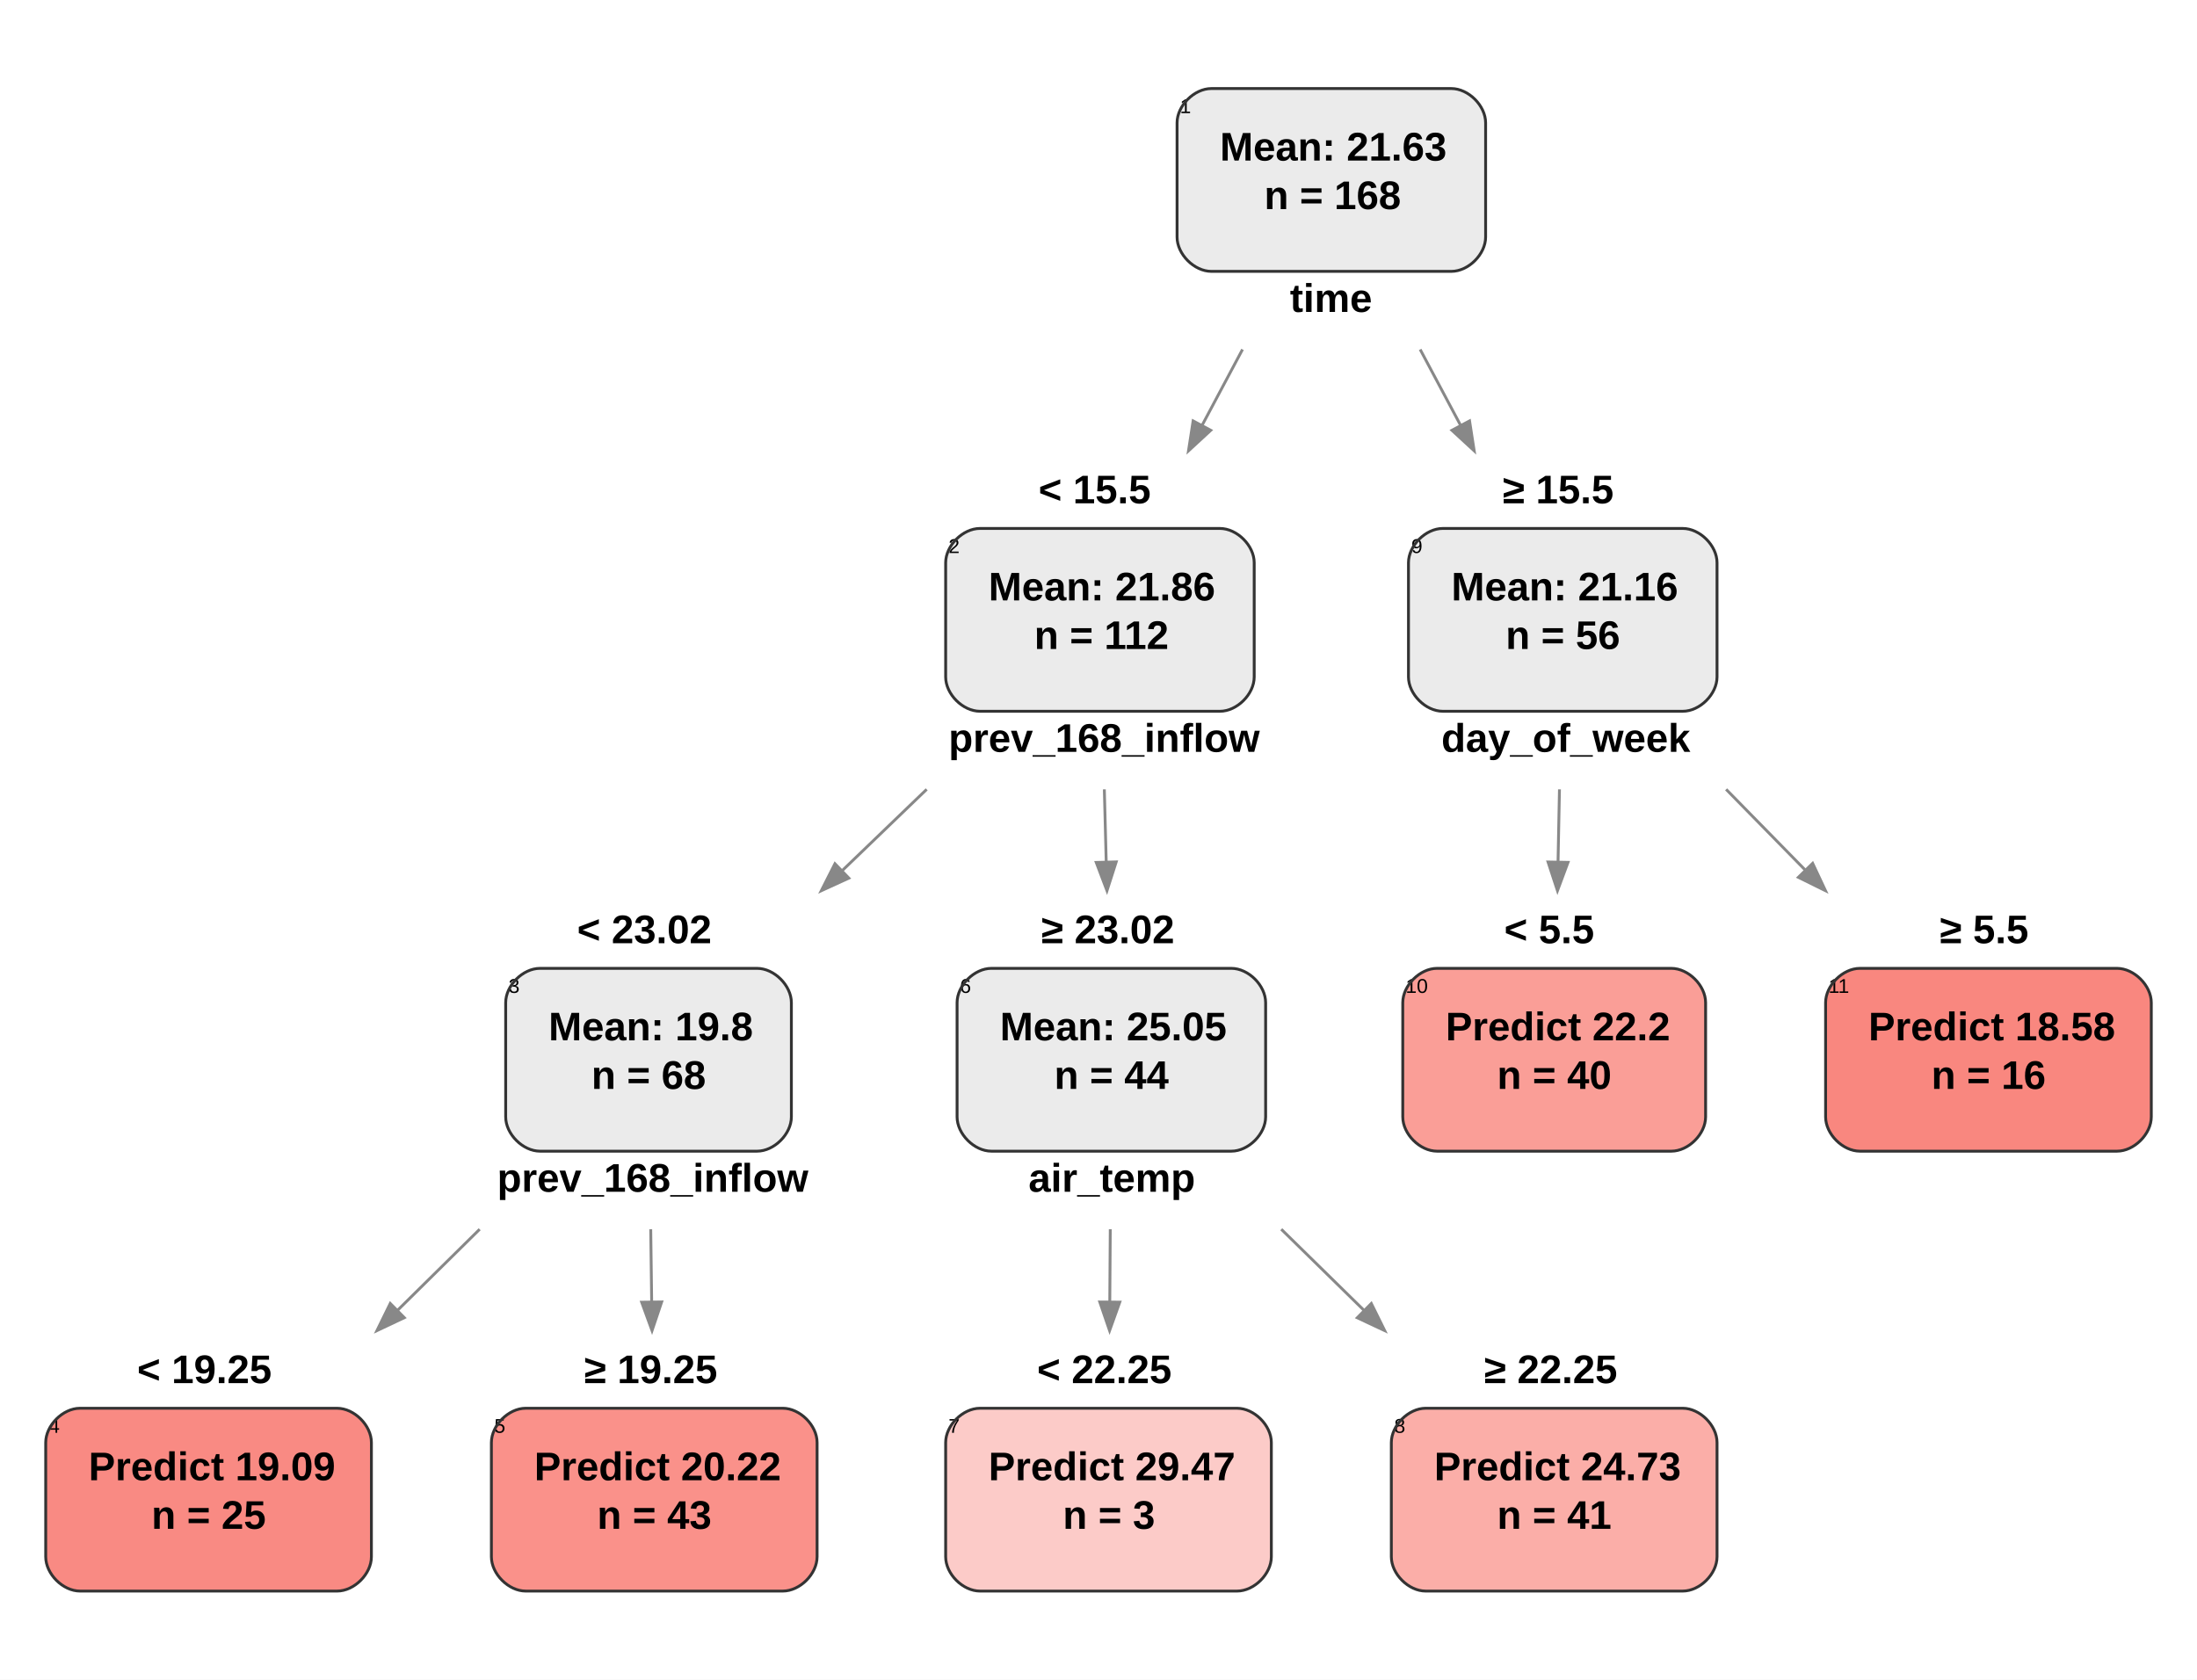
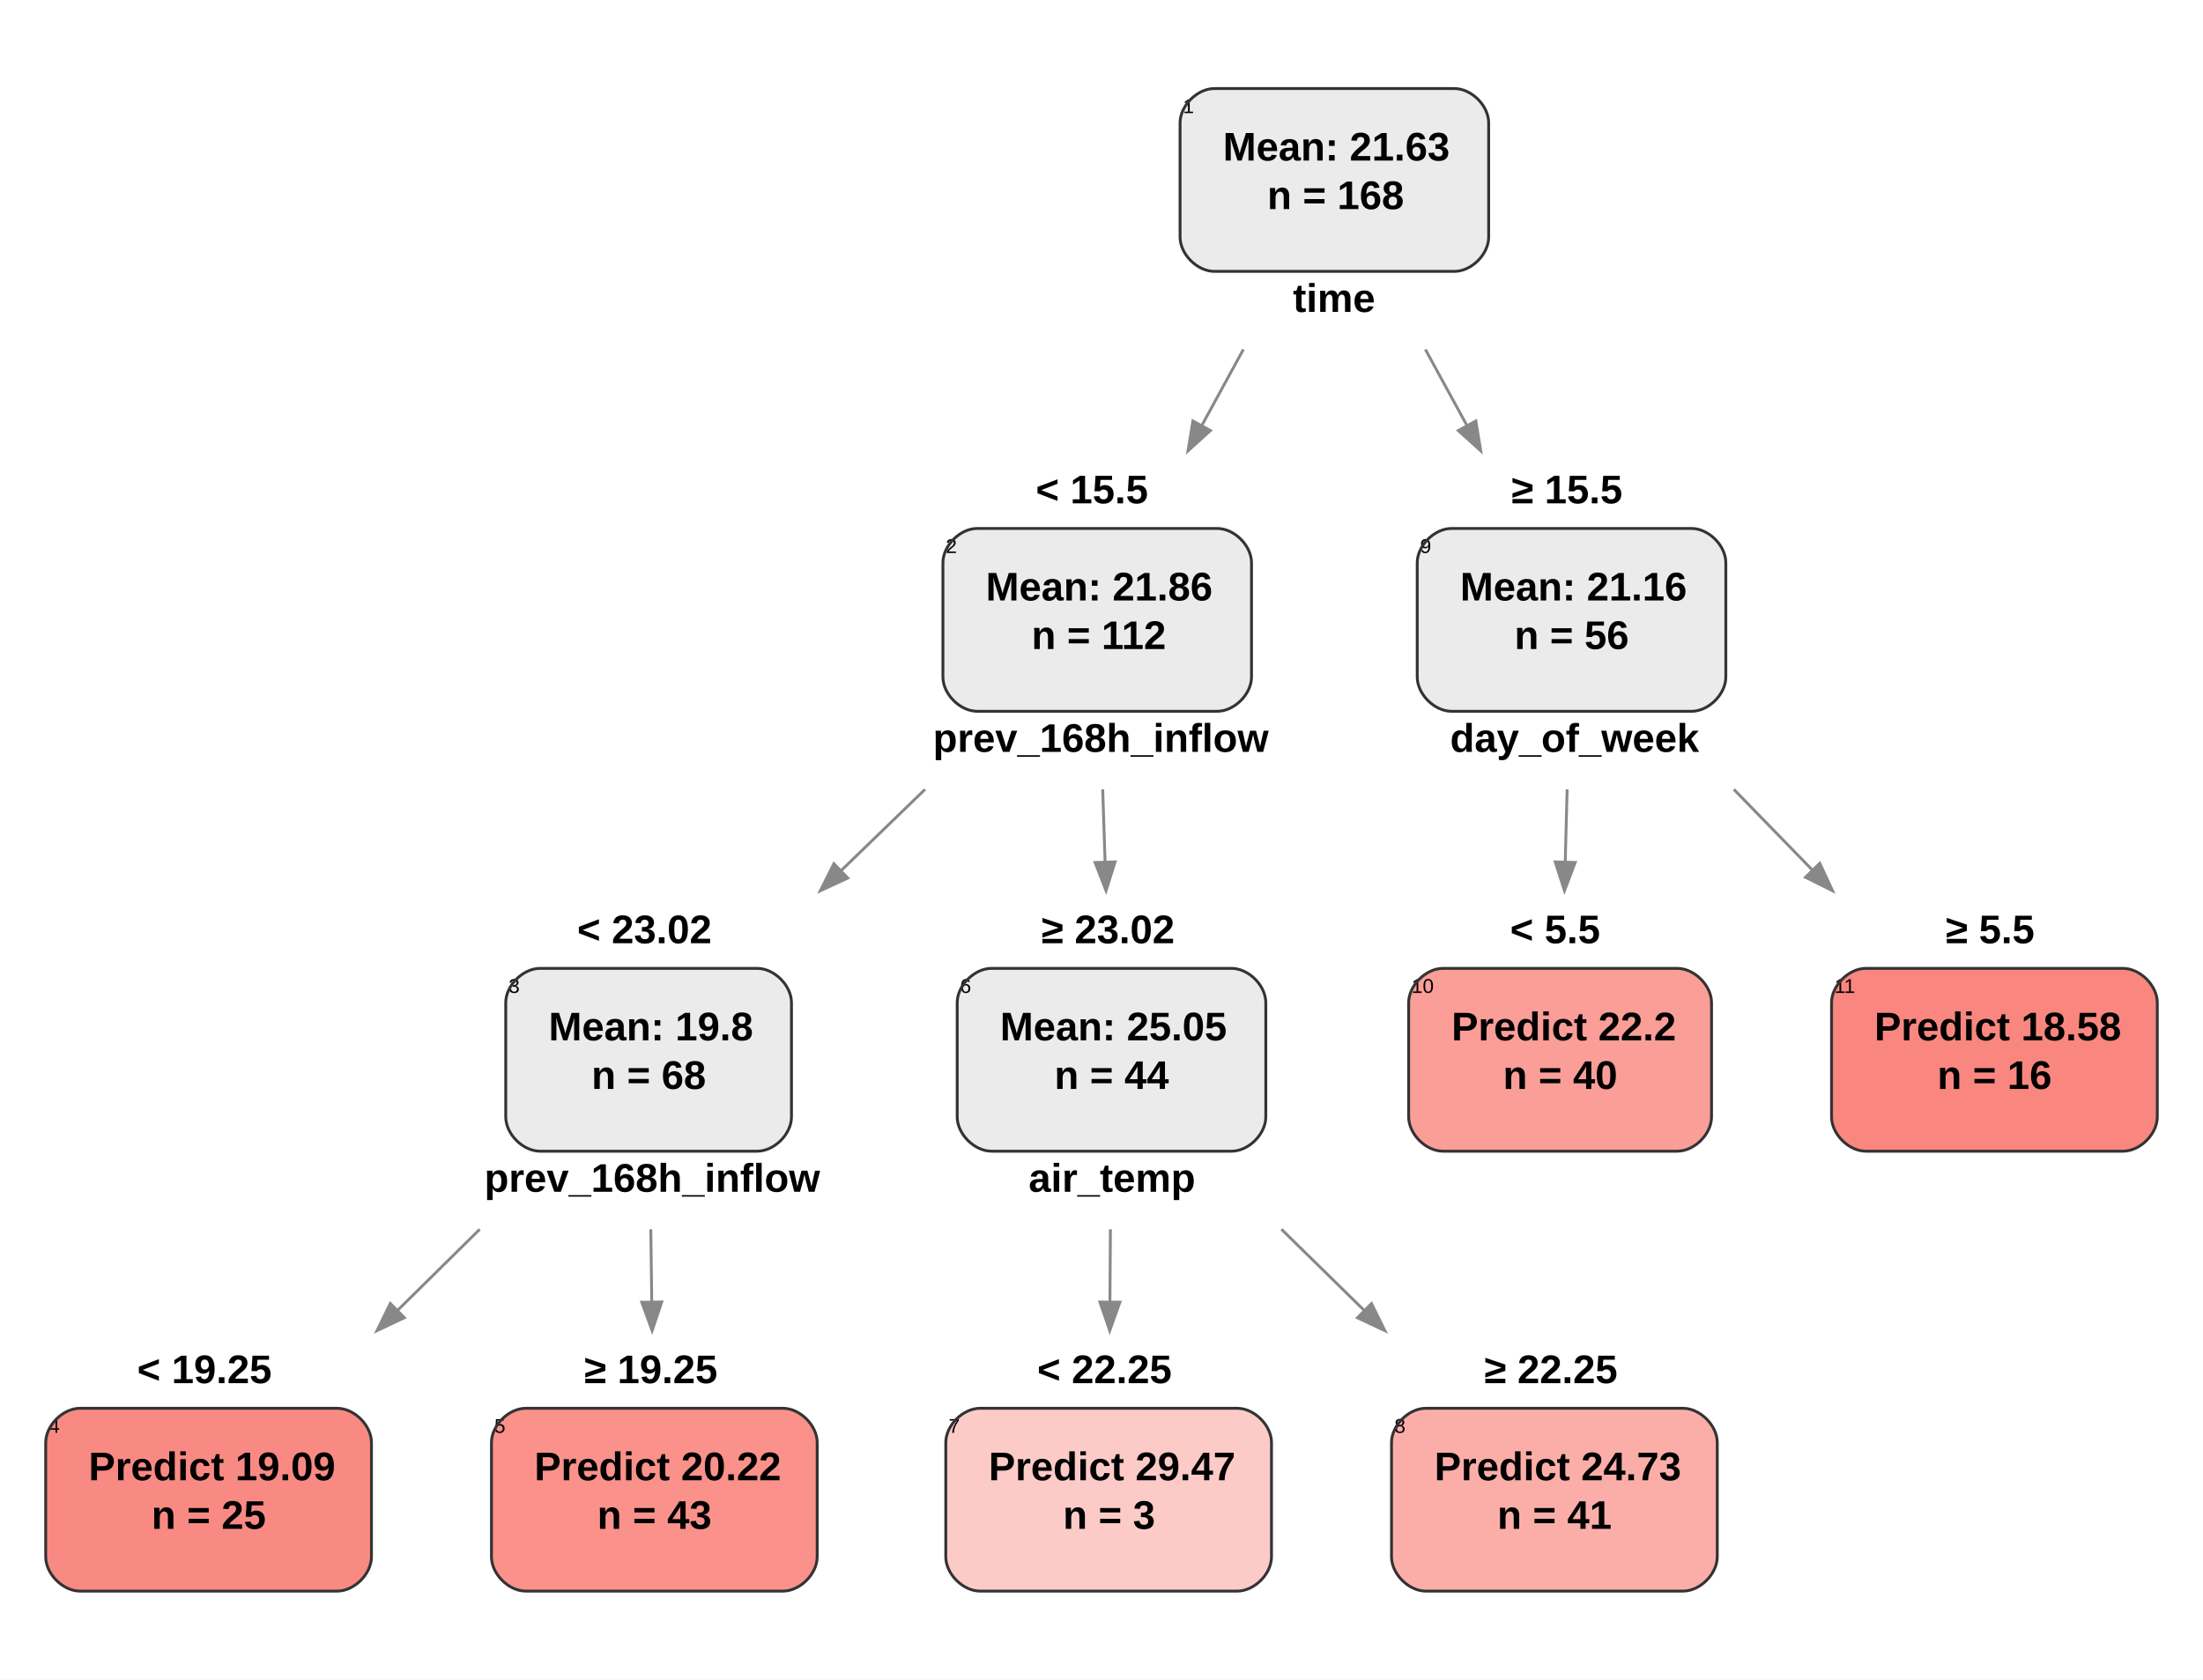
- <svg xmlns="http://www.w3.org/2000/svg" width="769pt" height="588pt" viewBox="0.00 0.00 769.00 588.00">
+ <svg xmlns="http://www.w3.org/2000/svg" width="771pt" height="588pt" viewBox="0.00 0.00 771.00 588.00">
  <g id="graph0" class="graph" transform="scale(1 1) rotate(0) translate(4 584)">
-     <polygon fill="white" stroke="transparent" points="-4,4 -4,-584 765,-584 765,4 -4,4" />
+     <polygon fill="white" stroke="transparent" points="-4,4 -4,-584 767,-584 767,4 -4,4" />
    <g id="node1" class="node">
-       <text text-anchor="start" x="460" y="-561.8" font-family="Arial" font-weight="bold" font-size="14.00"> </text>
-       <path fill="#ebebeb" stroke="transparent" d="M420,-489C420,-489 504,-489 504,-489 510,-489 516,-495 516,-501 516,-501 516,-541 516,-541 516,-547 510,-553 504,-553 504,-553 420,-553 420,-553 414,-553 408,-547 408,-541 408,-541 408,-501 408,-501 408,-495 414,-489 420,-489" />
-       <text text-anchor="start" x="409" y="-550.4" font-family="Arial" font-size="2.00"> </text>
-       <text text-anchor="start" x="409" y="-544.4" font-family="Arial" font-size="7.00">  1</text>
-       <text text-anchor="start" x="423" y="-527.8" font-family="Arial" font-weight="bold" font-size="14.00">Mean: 21.63</text>
-       <text text-anchor="start" x="438.5" y="-510.8" font-family="Arial" font-weight="bold" font-size="14.00">n = 168</text>
-       <text text-anchor="start" x="460.5" y="-492.8" font-family="Arial" font-size="9.00"> </text>
-       <path fill="none" stroke="#333333" d="M420,-489C420,-489 504,-489 504,-489 510,-489 516,-495 516,-501 516,-501 516,-541 516,-541 516,-547 510,-553 504,-553 504,-553 420,-553 420,-553 414,-553 408,-547 408,-541 408,-541 408,-501 408,-501 408,-495 414,-489 420,-489" />
-       <text text-anchor="start" x="447.5" y="-474.8" font-family="Arial" font-weight="bold" font-size="14.00">time</text>
+       <text text-anchor="start" x="461" y="-561.8" font-family="Arial" font-weight="bold" font-size="14.00"> </text>
+       <path fill="#ebebeb" stroke="transparent" d="M421,-489C421,-489 505,-489 505,-489 511,-489 517,-495 517,-501 517,-501 517,-541 517,-541 517,-547 511,-553 505,-553 505,-553 421,-553 421,-553 415,-553 409,-547 409,-541 409,-541 409,-501 409,-501 409,-495 415,-489 421,-489" />
+       <text text-anchor="start" x="410" y="-550.4" font-family="Arial" font-size="2.00"> </text>
+       <text text-anchor="start" x="410" y="-544.4" font-family="Arial" font-size="7.00">  1</text>
+       <text text-anchor="start" x="424" y="-527.8" font-family="Arial" font-weight="bold" font-size="14.00">Mean: 21.63</text>
+       <text text-anchor="start" x="439.5" y="-510.8" font-family="Arial" font-weight="bold" font-size="14.00">n = 168</text>
+       <text text-anchor="start" x="461.5" y="-492.8" font-family="Arial" font-size="9.00"> </text>
+       <path fill="none" stroke="#333333" d="M421,-489C421,-489 505,-489 505,-489 511,-489 517,-495 517,-501 517,-501 517,-541 517,-541 517,-547 511,-553 505,-553 505,-553 421,-553 421,-553 415,-553 409,-547 409,-541 409,-541 409,-501 409,-501 409,-495 415,-489 421,-489" />
+       <text text-anchor="start" x="448.5" y="-474.8" font-family="Arial" font-weight="bold" font-size="14.00">time</text>
    </g>
    <g id="node2" class="node">
-       <text text-anchor="start" x="359.5" y="-407.8" font-family="Arial" font-weight="bold" font-size="14.00"> &lt; 15.5</text>
-       <text text-anchor="start" x="313" y="-363.3" font-family="Arial" font-size="14.00">   </text>
-       <path fill="#ebebeb" stroke="transparent" d="M339,-335C339,-335 423,-335 423,-335 429,-335 435,-341 435,-347 435,-347 435,-387 435,-387 435,-393 429,-399 423,-399 423,-399 339,-399 339,-399 333,-399 327,-393 327,-387 327,-387 327,-347 327,-347 327,-341 333,-335 339,-335" />
-       <text text-anchor="start" x="328" y="-396.4" font-family="Arial" font-size="2.00"> </text>
-       <text text-anchor="start" x="328" y="-390.4" font-family="Arial" font-size="7.00">  2</text>
-       <text text-anchor="start" x="342" y="-373.8" font-family="Arial" font-weight="bold" font-size="14.00">Mean: 21.86</text>
-       <text text-anchor="start" x="358" y="-356.8" font-family="Arial" font-weight="bold" font-size="14.00">n = 112</text>
-       <text text-anchor="start" x="379.5" y="-338.8" font-family="Arial" font-size="9.00"> </text>
-       <path fill="none" stroke="#333333" d="M339,-335C339,-335 423,-335 423,-335 429,-335 435,-341 435,-347 435,-347 435,-387 435,-387 435,-393 429,-399 423,-399 423,-399 339,-399 339,-399 333,-399 327,-393 327,-387 327,-387 327,-347 327,-347 327,-341 333,-335 339,-335" />
-       <text text-anchor="start" x="437" y="-363.3" font-family="Arial" font-size="14.00">   </text>
-       <text text-anchor="start" x="328" y="-320.8" font-family="Arial" font-weight="bold" font-size="14.00">prev_168_inflow</text>
+       <text text-anchor="start" x="358.5" y="-407.8" font-family="Arial" font-weight="bold" font-size="14.00"> &lt; 15.5</text>
+       <text text-anchor="start" x="308" y="-363.3" font-family="Arial" font-size="14.00">    </text>
+       <path fill="#ebebeb" stroke="transparent" d="M338,-335C338,-335 422,-335 422,-335 428,-335 434,-341 434,-347 434,-347 434,-387 434,-387 434,-393 428,-399 422,-399 422,-399 338,-399 338,-399 332,-399 326,-393 326,-387 326,-387 326,-347 326,-347 326,-341 332,-335 338,-335" />
+       <text text-anchor="start" x="327" y="-396.4" font-family="Arial" font-size="2.00"> </text>
+       <text text-anchor="start" x="327" y="-390.4" font-family="Arial" font-size="7.00">  2</text>
+       <text text-anchor="start" x="341" y="-373.8" font-family="Arial" font-weight="bold" font-size="14.00">Mean: 21.86</text>
+       <text text-anchor="start" x="357" y="-356.8" font-family="Arial" font-weight="bold" font-size="14.00">n = 112</text>
+       <text text-anchor="start" x="378.5" y="-338.8" font-family="Arial" font-size="9.00"> </text>
+       <path fill="none" stroke="#333333" d="M338,-335C338,-335 422,-335 422,-335 428,-335 434,-341 434,-347 434,-347 434,-387 434,-387 434,-393 428,-399 422,-399 422,-399 338,-399 338,-399 332,-399 326,-393 326,-387 326,-387 326,-347 326,-347 326,-341 332,-335 338,-335" />
+       <text text-anchor="start" x="436" y="-363.3" font-family="Arial" font-size="14.00">    </text>
+       <text text-anchor="start" x="322.5" y="-320.8" font-family="Arial" font-weight="bold" font-size="14.00">prev_168h_inflow</text>
    </g>
    <g id="edge1" class="edge">
-       <path fill="none" stroke="#888888" d="M430.91,-461.67C426.31,-453.03 421.54,-444.07 416.85,-435.27" />
-       <polygon fill="#888888" stroke="#888888" points="419.79,-433.36 412,-426.18 413.62,-436.65 419.79,-433.36" />
+       <path fill="none" stroke="#888888" d="M431.15,-461.67C426.38,-452.94 421.44,-443.88 416.58,-434.99" />
+       <polygon fill="#888888" stroke="#888888" points="419.63,-433.28 411.77,-426.18 413.49,-436.63 419.63,-433.28" />
    </g>
    <g id="node3" class="node">
-       <text text-anchor="start" x="522" y="-407.8" font-family="Arial" font-weight="bold" font-size="14.00"> ≥ 15.5</text>
-       <path fill="#ebebeb" stroke="transparent" d="M501,-335C501,-335 585,-335 585,-335 591,-335 597,-341 597,-347 597,-347 597,-387 597,-387 597,-393 591,-399 585,-399 585,-399 501,-399 501,-399 495,-399 489,-393 489,-387 489,-387 489,-347 489,-347 489,-341 495,-335 501,-335" />
-       <text text-anchor="start" x="490" y="-396.4" font-family="Arial" font-size="2.00"> </text>
-       <text text-anchor="start" x="490" y="-390.4" font-family="Arial" font-size="7.00">  9</text>
-       <text text-anchor="start" x="504" y="-373.8" font-family="Arial" font-weight="bold" font-size="14.00">Mean: 21.16</text>
-       <text text-anchor="start" x="523" y="-356.8" font-family="Arial" font-weight="bold" font-size="14.00">n = 56</text>
-       <text text-anchor="start" x="541.5" y="-338.8" font-family="Arial" font-size="9.00"> </text>
-       <path fill="none" stroke="#333333" d="M501,-335C501,-335 585,-335 585,-335 591,-335 597,-341 597,-347 597,-347 597,-387 597,-387 597,-393 591,-399 585,-399 585,-399 501,-399 501,-399 495,-399 489,-393 489,-387 489,-387 489,-347 489,-347 489,-341 495,-335 501,-335" />
-       <text text-anchor="start" x="500.5" y="-320.8" font-family="Arial" font-weight="bold" font-size="14.00">day_of_week</text>
+       <text text-anchor="start" x="525" y="-407.8" font-family="Arial" font-weight="bold" font-size="14.00"> ≥ 15.5</text>
+       <path fill="#ebebeb" stroke="transparent" d="M504,-335C504,-335 588,-335 588,-335 594,-335 600,-341 600,-347 600,-347 600,-387 600,-387 600,-393 594,-399 588,-399 588,-399 504,-399 504,-399 498,-399 492,-393 492,-387 492,-387 492,-347 492,-347 492,-341 498,-335 504,-335" />
+       <text text-anchor="start" x="493" y="-396.4" font-family="Arial" font-size="2.00"> </text>
+       <text text-anchor="start" x="493" y="-390.4" font-family="Arial" font-size="7.00">  9</text>
+       <text text-anchor="start" x="507" y="-373.8" font-family="Arial" font-weight="bold" font-size="14.00">Mean: 21.16</text>
+       <text text-anchor="start" x="526" y="-356.8" font-family="Arial" font-weight="bold" font-size="14.00">n = 56</text>
+       <text text-anchor="start" x="544.5" y="-338.8" font-family="Arial" font-size="9.00"> </text>
+       <path fill="none" stroke="#333333" d="M504,-335C504,-335 588,-335 588,-335 594,-335 600,-341 600,-347 600,-347 600,-387 600,-387 600,-393 594,-399 588,-399 588,-399 504,-399 504,-399 498,-399 492,-393 492,-387 492,-387 492,-347 492,-347 492,-341 498,-335 504,-335" />
+       <text text-anchor="start" x="503.5" y="-320.8" font-family="Arial" font-weight="bold" font-size="14.00">day_of_week</text>
    </g>
    <g id="edge2" class="edge">
-       <path fill="none" stroke="#888888" d="M493.09,-461.67C497.69,-453.03 502.46,-444.07 507.15,-435.27" />
-       <polygon fill="#888888" stroke="#888888" points="510.38,-436.65 512,-426.18 504.21,-433.36 510.38,-436.65" />
+       <path fill="none" stroke="#888888" d="M494.85,-461.67C499.62,-452.94 504.56,-443.88 509.42,-434.99" />
+       <polygon fill="#888888" stroke="#888888" points="512.51,-436.63 514.23,-426.18 506.37,-433.28 512.51,-436.63" />
    </g>
    <g id="node4" class="node">
      <text text-anchor="start" x="198" y="-253.8" font-family="Arial" font-weight="bold" font-size="14.00"> &lt; 23.02</text>
      <text text-anchor="start" x="155" y="-209.3" font-family="Arial" font-size="14.00">    </text>
      <path fill="#ebebeb" stroke="transparent" d="M185,-181C185,-181 261,-181 261,-181 267,-181 273,-187 273,-193 273,-193 273,-233 273,-233 273,-239 267,-245 261,-245 261,-245 185,-245 185,-245 179,-245 173,-239 173,-233 173,-233 173,-193 173,-193 173,-187 179,-181 185,-181" />
      <text text-anchor="start" x="174" y="-242.4" font-family="Arial" font-size="2.00"> </text>
      <text text-anchor="start" x="174" y="-236.4" font-family="Arial" font-size="7.00">  3</text>
      <text text-anchor="start" x="188" y="-219.8" font-family="Arial" font-weight="bold" font-size="14.00">Mean: 19.8</text>
      <text text-anchor="start" x="203" y="-202.8" font-family="Arial" font-weight="bold" font-size="14.00">n = 68</text>
      <text text-anchor="start" x="221.5" y="-184.8" font-family="Arial" font-size="9.00"> </text>
      <path fill="none" stroke="#333333" d="M185,-181C185,-181 261,-181 261,-181 267,-181 273,-187 273,-193 273,-193 273,-233 273,-233 273,-239 267,-245 261,-245 261,-245 185,-245 185,-245 179,-245 173,-239 173,-233 173,-233 173,-193 173,-193 173,-187 179,-181 185,-181" />
      <text text-anchor="start" x="275" y="-209.3" font-family="Arial" font-size="14.00">    </text>
-       <text text-anchor="start" x="170" y="-166.8" font-family="Arial" font-weight="bold" font-size="14.00">prev_168_inflow</text>
+       <text text-anchor="start" x="165.5" y="-166.8" font-family="Arial" font-weight="bold" font-size="14.00">prev_168h_inflow</text>
    </g>
    <g id="edge3" class="edge">
-       <path fill="none" stroke="#888888" d="M320.36,-307.67C310.73,-298.39 300.7,-288.75 290.91,-279.33" />
-       <polygon fill="#888888" stroke="#888888" points="293.11,-276.59 283.47,-272.18 288.25,-281.63 293.11,-276.59" />
+       <path fill="none" stroke="#888888" d="M319.75,-307.67C310.17,-298.39 300.21,-288.75 290.48,-279.33" />
+       <polygon fill="#888888" stroke="#888888" points="292.71,-276.62 283.09,-272.18 287.84,-281.65 292.71,-276.62" />
    </g>
    <g id="node5" class="node">
      <text text-anchor="start" x="360.5" y="-253.8" font-family="Arial" font-weight="bold" font-size="14.00"> ≥ 23.02</text>
      <path fill="#ebebeb" stroke="transparent" d="M343,-181C343,-181 427,-181 427,-181 433,-181 439,-187 439,-193 439,-193 439,-233 439,-233 439,-239 433,-245 427,-245 427,-245 343,-245 343,-245 337,-245 331,-239 331,-233 331,-233 331,-193 331,-193 331,-187 337,-181 343,-181" />
      <text text-anchor="start" x="332" y="-242.4" font-family="Arial" font-size="2.00"> </text>
      <text text-anchor="start" x="332" y="-236.4" font-family="Arial" font-size="7.00">  6</text>
      <text text-anchor="start" x="346" y="-219.8" font-family="Arial" font-weight="bold" font-size="14.00">Mean: 25.05</text>
      <text text-anchor="start" x="365" y="-202.8" font-family="Arial" font-weight="bold" font-size="14.00">n = 44</text>
      <text text-anchor="start" x="383.5" y="-184.8" font-family="Arial" font-size="9.00"> </text>
      <path fill="none" stroke="#333333" d="M343,-181C343,-181 427,-181 427,-181 433,-181 439,-187 439,-193 439,-193 439,-233 439,-233 439,-239 433,-245 427,-245 427,-245 343,-245 343,-245 337,-245 331,-239 331,-233 331,-233 331,-193 331,-193 331,-187 337,-181 343,-181" />
      <text text-anchor="start" x="356" y="-166.8" font-family="Arial" font-weight="bold" font-size="14.00">air_temp</text>
    </g>
    <g id="edge4" class="edge">
-       <path fill="none" stroke="#888888" d="M382.54,-307.67C382.75,-299.39 382.98,-290.83 383.2,-282.38" />
-       <polygon fill="#888888" stroke="#888888" points="386.7,-282.27 383.47,-272.18 379.71,-282.08 386.7,-282.27" />
+       <path fill="none" stroke="#888888" d="M381.92,-307.67C382.19,-299.39 382.47,-290.83 382.75,-282.38" />
+       <polygon fill="#888888" stroke="#888888" points="386.26,-282.29 383.09,-272.18 379.26,-282.06 386.26,-282.29" />
    </g>
    <g id="node10" class="node">
-       <text text-anchor="start" x="522.5" y="-253.8" font-family="Arial" font-weight="bold" font-size="14.00"> &lt; 5.5</text>
-       <path fill="#f8766d" fill-opacity="0.71" stroke="transparent" d="M499,-181C499,-181 581,-181 581,-181 587,-181 593,-187 593,-193 593,-193 593,-233 593,-233 593,-239 587,-245 581,-245 581,-245 499,-245 499,-245 493,-245 487,-239 487,-233 487,-233 487,-193 487,-193 487,-187 493,-181 499,-181" />
-       <text text-anchor="start" x="488" y="-242.4" font-family="Arial" font-size="2.00"> </text>
-       <text text-anchor="start" x="488" y="-236.4" font-family="Arial" font-size="7.00">  10</text>
-       <text text-anchor="start" x="502" y="-219.8" font-family="Arial" font-weight="bold" font-size="14.00">Predict 22.2</text>
-       <text text-anchor="start" x="520" y="-202.8" font-family="Arial" font-weight="bold" font-size="14.00">n = 40</text>
-       <text text-anchor="start" x="538.5" y="-184.8" font-family="Arial" font-size="9.00"> </text>
-       <path fill="none" stroke="#333333" d="M499,-181C499,-181 581,-181 581,-181 587,-181 593,-187 593,-193 593,-193 593,-233 593,-233 593,-239 587,-245 581,-245 581,-245 499,-245 499,-245 493,-245 487,-239 487,-233 487,-233 487,-193 487,-193 487,-187 493,-181 499,-181" />
-       <text text-anchor="start" x="538" y="-166.8" font-family="Arial" font-weight="bold" font-size="14.00"> </text>
+       <text text-anchor="start" x="524.5" y="-253.8" font-family="Arial" font-weight="bold" font-size="14.00"> &lt; 5.5</text>
+       <path fill="#f8766d" fill-opacity="0.71" stroke="transparent" d="M501,-181C501,-181 583,-181 583,-181 589,-181 595,-187 595,-193 595,-193 595,-233 595,-233 595,-239 589,-245 583,-245 583,-245 501,-245 501,-245 495,-245 489,-239 489,-233 489,-233 489,-193 489,-193 489,-187 495,-181 501,-181" />
+       <text text-anchor="start" x="490" y="-242.4" font-family="Arial" font-size="2.00"> </text>
+       <text text-anchor="start" x="490" y="-236.4" font-family="Arial" font-size="7.00">  10</text>
+       <text text-anchor="start" x="504" y="-219.8" font-family="Arial" font-weight="bold" font-size="14.00">Predict 22.2</text>
+       <text text-anchor="start" x="522" y="-202.8" font-family="Arial" font-weight="bold" font-size="14.00">n = 40</text>
+       <text text-anchor="start" x="540.5" y="-184.8" font-family="Arial" font-size="9.00"> </text>
+       <path fill="none" stroke="#333333" d="M501,-181C501,-181 583,-181 583,-181 589,-181 595,-187 595,-193 595,-193 595,-233 595,-233 595,-239 589,-245 583,-245 583,-245 501,-245 501,-245 495,-245 489,-239 489,-233 489,-233 489,-193 489,-193 489,-187 495,-181 501,-181" />
+       <text text-anchor="start" x="540" y="-166.8" font-family="Arial" font-weight="bold" font-size="14.00"> </text>
    </g>
    <g id="edge9" class="edge">
-       <path fill="none" stroke="#888888" d="M541.85,-307.67C541.69,-299.39 541.52,-290.83 541.35,-282.38" />
-       <polygon fill="#888888" stroke="#888888" points="544.84,-282.11 541.15,-272.18 537.85,-282.24 544.84,-282.11" />
+       <path fill="none" stroke="#888888" d="M544.46,-307.67C544.25,-299.39 544.02,-290.83 543.8,-282.38" />
+       <polygon fill="#888888" stroke="#888888" points="547.29,-282.08 543.53,-272.18 540.3,-282.27 547.29,-282.08" />
    </g>
    <g id="node11" class="node">
-       <text text-anchor="start" x="675" y="-253.8" font-family="Arial" font-weight="bold" font-size="14.00"> ≥ 5.5</text>
-       <path fill="#f8766d" fill-opacity="0.875" stroke="transparent" d="M647,-181C647,-181 737,-181 737,-181 743,-181 749,-187 749,-193 749,-193 749,-233 749,-233 749,-239 743,-245 737,-245 737,-245 647,-245 647,-245 641,-245 635,-239 635,-233 635,-233 635,-193 635,-193 635,-187 641,-181 647,-181" />
-       <text text-anchor="start" x="636" y="-242.4" font-family="Arial" font-size="2.00"> </text>
-       <text text-anchor="start" x="636" y="-236.4" font-family="Arial" font-size="7.00">  11</text>
-       <text text-anchor="start" x="650" y="-219.8" font-family="Arial" font-weight="bold" font-size="14.00">Predict 18.58</text>
-       <text text-anchor="start" x="672" y="-202.8" font-family="Arial" font-weight="bold" font-size="14.00">n = 16</text>
-       <text text-anchor="start" x="690.5" y="-184.8" font-family="Arial" font-size="9.00"> </text>
-       <path fill="none" stroke="#333333" d="M647,-181C647,-181 737,-181 737,-181 743,-181 749,-187 749,-193 749,-193 749,-233 749,-233 749,-239 743,-245 737,-245 737,-245 647,-245 647,-245 641,-245 635,-239 635,-233 635,-233 635,-193 635,-193 635,-187 641,-181 647,-181" />
-       <text text-anchor="start" x="690" y="-166.8" font-family="Arial" font-weight="bold" font-size="14.00"> </text>
+       <text text-anchor="start" x="677" y="-253.8" font-family="Arial" font-weight="bold" font-size="14.00"> ≥ 5.5</text>
+       <path fill="#f8766d" fill-opacity="0.875" stroke="transparent" d="M649,-181C649,-181 739,-181 739,-181 745,-181 751,-187 751,-193 751,-193 751,-233 751,-233 751,-239 745,-245 739,-245 739,-245 649,-245 649,-245 643,-245 637,-239 637,-233 637,-233 637,-193 637,-193 637,-187 643,-181 649,-181" />
+       <text text-anchor="start" x="638" y="-242.4" font-family="Arial" font-size="2.00"> </text>
+       <text text-anchor="start" x="638" y="-236.4" font-family="Arial" font-size="7.00">  11</text>
+       <text text-anchor="start" x="652" y="-219.8" font-family="Arial" font-weight="bold" font-size="14.00">Predict 18.58</text>
+       <text text-anchor="start" x="674" y="-202.8" font-family="Arial" font-weight="bold" font-size="14.00">n = 16</text>
+       <text text-anchor="start" x="692.5" y="-184.8" font-family="Arial" font-size="9.00"> </text>
+       <path fill="none" stroke="#333333" d="M649,-181C649,-181 739,-181 739,-181 745,-181 751,-187 751,-193 751,-193 751,-233 751,-233 751,-239 745,-245 739,-245 739,-245 649,-245 649,-245 643,-245 637,-239 637,-233 637,-233 637,-193 637,-193 637,-187 643,-181 649,-181" />
+       <text text-anchor="start" x="692" y="-166.8" font-family="Arial" font-weight="bold" font-size="14.00"> </text>
    </g>
    <g id="edge10" class="edge">
-       <path fill="none" stroke="#888888" d="M600.18,-307.67C609.27,-298.39 618.73,-288.75 627.96,-279.33" />
-       <polygon fill="#888888" stroke="#888888" points="630.47,-281.77 634.97,-272.18 625.47,-276.87 630.47,-281.77" />
+       <path fill="none" stroke="#888888" d="M602.8,-307.67C611.74,-298.49 621.03,-288.94 630.12,-279.6" />
+       <polygon fill="#888888" stroke="#888888" points="632.89,-281.78 637.35,-272.18 627.87,-276.9 632.89,-281.78" />
    </g>
    <g id="node6" class="node">
      <text text-anchor="start" x="44" y="-99.8" font-family="Arial" font-weight="bold" font-size="14.00"> &lt; 19.25</text>
      <path fill="#f8766d" fill-opacity="0.851" stroke="transparent" d="M24,-27C24,-27 114,-27 114,-27 120,-27 126,-33 126,-39 126,-39 126,-79 126,-79 126,-85 120,-91 114,-91 114,-91 24,-91 24,-91 18,-91 12,-85 12,-79 12,-79 12,-39 12,-39 12,-33 18,-27 24,-27" />
      <text text-anchor="start" x="13" y="-88.4" font-family="Arial" font-size="2.00"> </text>
      <text text-anchor="start" x="13" y="-82.4" font-family="Arial" font-size="7.00">  4</text>
      <text text-anchor="start" x="27" y="-65.8" font-family="Arial" font-weight="bold" font-size="14.00">Predict 19.09</text>
      <text text-anchor="start" x="49" y="-48.8" font-family="Arial" font-weight="bold" font-size="14.00">n = 25</text>
      <text text-anchor="start" x="67.5" y="-30.8" font-family="Arial" font-size="9.00"> </text>
      <path fill="none" stroke="#333333" d="M24,-27C24,-27 114,-27 114,-27 120,-27 126,-33 126,-39 126,-39 126,-79 126,-79 126,-85 120,-91 114,-91 114,-91 24,-91 24,-91 18,-91 12,-85 12,-79 12,-79 12,-39 12,-39 12,-33 18,-27 24,-27" />
      <text text-anchor="start" x="67" y="-12.8" font-family="Arial" font-weight="bold" font-size="14.00"> </text>
    </g>
    <g id="edge5" class="edge">
      <path fill="none" stroke="#888888" d="M163.9,-153.67C154.5,-144.39 144.73,-134.75 135.19,-125.33" />
      <polygon fill="#888888" stroke="#888888" points="137.52,-122.71 127.94,-118.18 132.6,-127.69 137.52,-122.71" />
    </g>
    <g id="node7" class="node">
      <text text-anchor="start" x="200.5" y="-99.8" font-family="Arial" font-weight="bold" font-size="14.00"> ≥ 19.25</text>
      <path fill="#f8766d" fill-opacity="0.8" stroke="transparent" d="M180,-27C180,-27 270,-27 270,-27 276,-27 282,-33 282,-39 282,-39 282,-79 282,-79 282,-85 276,-91 270,-91 270,-91 180,-91 180,-91 174,-91 168,-85 168,-79 168,-79 168,-39 168,-39 168,-33 174,-27 180,-27" />
      <text text-anchor="start" x="169" y="-88.4" font-family="Arial" font-size="2.00"> </text>
      <text text-anchor="start" x="169" y="-82.4" font-family="Arial" font-size="7.00">  5</text>
      <text text-anchor="start" x="183" y="-65.8" font-family="Arial" font-weight="bold" font-size="14.00">Predict 20.22</text>
      <text text-anchor="start" x="205" y="-48.8" font-family="Arial" font-weight="bold" font-size="14.00">n = 43</text>
      <text text-anchor="start" x="223.5" y="-30.8" font-family="Arial" font-size="9.00"> </text>
      <path fill="none" stroke="#333333" d="M180,-27C180,-27 270,-27 270,-27 276,-27 282,-33 282,-39 282,-39 282,-79 282,-79 282,-85 276,-91 270,-91 270,-91 180,-91 180,-91 174,-91 168,-85 168,-79 168,-79 168,-39 168,-39 168,-33 174,-27 180,-27" />
      <text text-anchor="start" x="223" y="-12.8" font-family="Arial" font-weight="bold" font-size="14.00"> </text>
    </g>
    <g id="edge6" class="edge">
      <path fill="none" stroke="#888888" d="M223.77,-153.67C223.88,-145.39 223.99,-136.83 224.1,-128.38" />
      <polygon fill="#888888" stroke="#888888" points="227.6,-128.22 224.23,-118.18 220.6,-128.13 227.6,-128.22" />
    </g>
    <g id="node8" class="node">
      <text text-anchor="start" x="359" y="-99.8" font-family="Arial" font-weight="bold" font-size="14.00"> &lt; 22.25</text>
      <path fill="#f8766d" fill-opacity="0.376" stroke="transparent" d="M339,-27C339,-27 429,-27 429,-27 435,-27 441,-33 441,-39 441,-39 441,-79 441,-79 441,-85 435,-91 429,-91 429,-91 339,-91 339,-91 333,-91 327,-85 327,-79 327,-79 327,-39 327,-39 327,-33 333,-27 339,-27" />
      <text text-anchor="start" x="328" y="-88.4" font-family="Arial" font-size="2.00"> </text>
      <text text-anchor="start" x="328" y="-82.4" font-family="Arial" font-size="7.00">  7</text>
      <text text-anchor="start" x="342" y="-65.8" font-family="Arial" font-weight="bold" font-size="14.00">Predict 29.47</text>
      <text text-anchor="start" x="368" y="-48.8" font-family="Arial" font-weight="bold" font-size="14.00">n = 3</text>
      <text text-anchor="start" x="382.5" y="-30.8" font-family="Arial" font-size="9.00"> </text>
      <path fill="none" stroke="#333333" d="M339,-27C339,-27 429,-27 429,-27 435,-27 441,-33 441,-39 441,-39 441,-79 441,-79 441,-85 435,-91 429,-91 429,-91 339,-91 339,-91 333,-91 327,-85 327,-79 327,-79 327,-39 327,-39 327,-33 333,-27 339,-27" />
      <text text-anchor="start" x="382" y="-12.8" font-family="Arial" font-weight="bold" font-size="14.00"> </text>
    </g>
    <g id="edge7" class="edge">
      <path fill="none" stroke="#888888" d="M384.62,-153.67C384.56,-145.39 384.51,-136.83 384.45,-128.38" />
      <polygon fill="#888888" stroke="#888888" points="387.95,-128.15 384.38,-118.18 380.95,-128.2 387.95,-128.15" />
    </g>
    <g id="node9" class="node">
      <text text-anchor="start" x="515.5" y="-99.8" font-family="Arial" font-weight="bold" font-size="14.00"> ≥ 22.25</text>
      <path fill="#f8766d" fill-opacity="0.592" stroke="transparent" d="M495,-27C495,-27 585,-27 585,-27 591,-27 597,-33 597,-39 597,-39 597,-79 597,-79 597,-85 591,-91 585,-91 585,-91 495,-91 495,-91 489,-91 483,-85 483,-79 483,-79 483,-39 483,-39 483,-33 489,-27 495,-27" />
      <text text-anchor="start" x="484" y="-88.4" font-family="Arial" font-size="2.00"> </text>
      <text text-anchor="start" x="484" y="-82.4" font-family="Arial" font-size="7.00">  8</text>
      <text text-anchor="start" x="498" y="-65.8" font-family="Arial" font-weight="bold" font-size="14.00">Predict 24.73</text>
      <text text-anchor="start" x="520" y="-48.8" font-family="Arial" font-weight="bold" font-size="14.00">n = 41</text>
      <text text-anchor="start" x="538.5" y="-30.8" font-family="Arial" font-size="9.00"> </text>
      <path fill="none" stroke="#333333" d="M495,-27C495,-27 585,-27 585,-27 591,-27 597,-33 597,-39 597,-39 597,-79 597,-79 597,-85 591,-91 585,-91 585,-91 495,-91 495,-91 489,-91 483,-85 483,-79 483,-79 483,-39 483,-39 483,-33 489,-27 495,-27" />
      <text text-anchor="start" x="538" y="-12.8" font-family="Arial" font-weight="bold" font-size="14.00"> </text>
    </g>
    <g id="edge8" class="edge">
      <path fill="none" stroke="#888888" d="M444.48,-153.67C453.94,-144.39 463.78,-134.75 473.38,-125.33" />
      <polygon fill="#888888" stroke="#888888" points="475.99,-127.68 480.68,-118.18 471.08,-122.68 475.99,-127.68" />
    </g>
  </g>
</svg>
